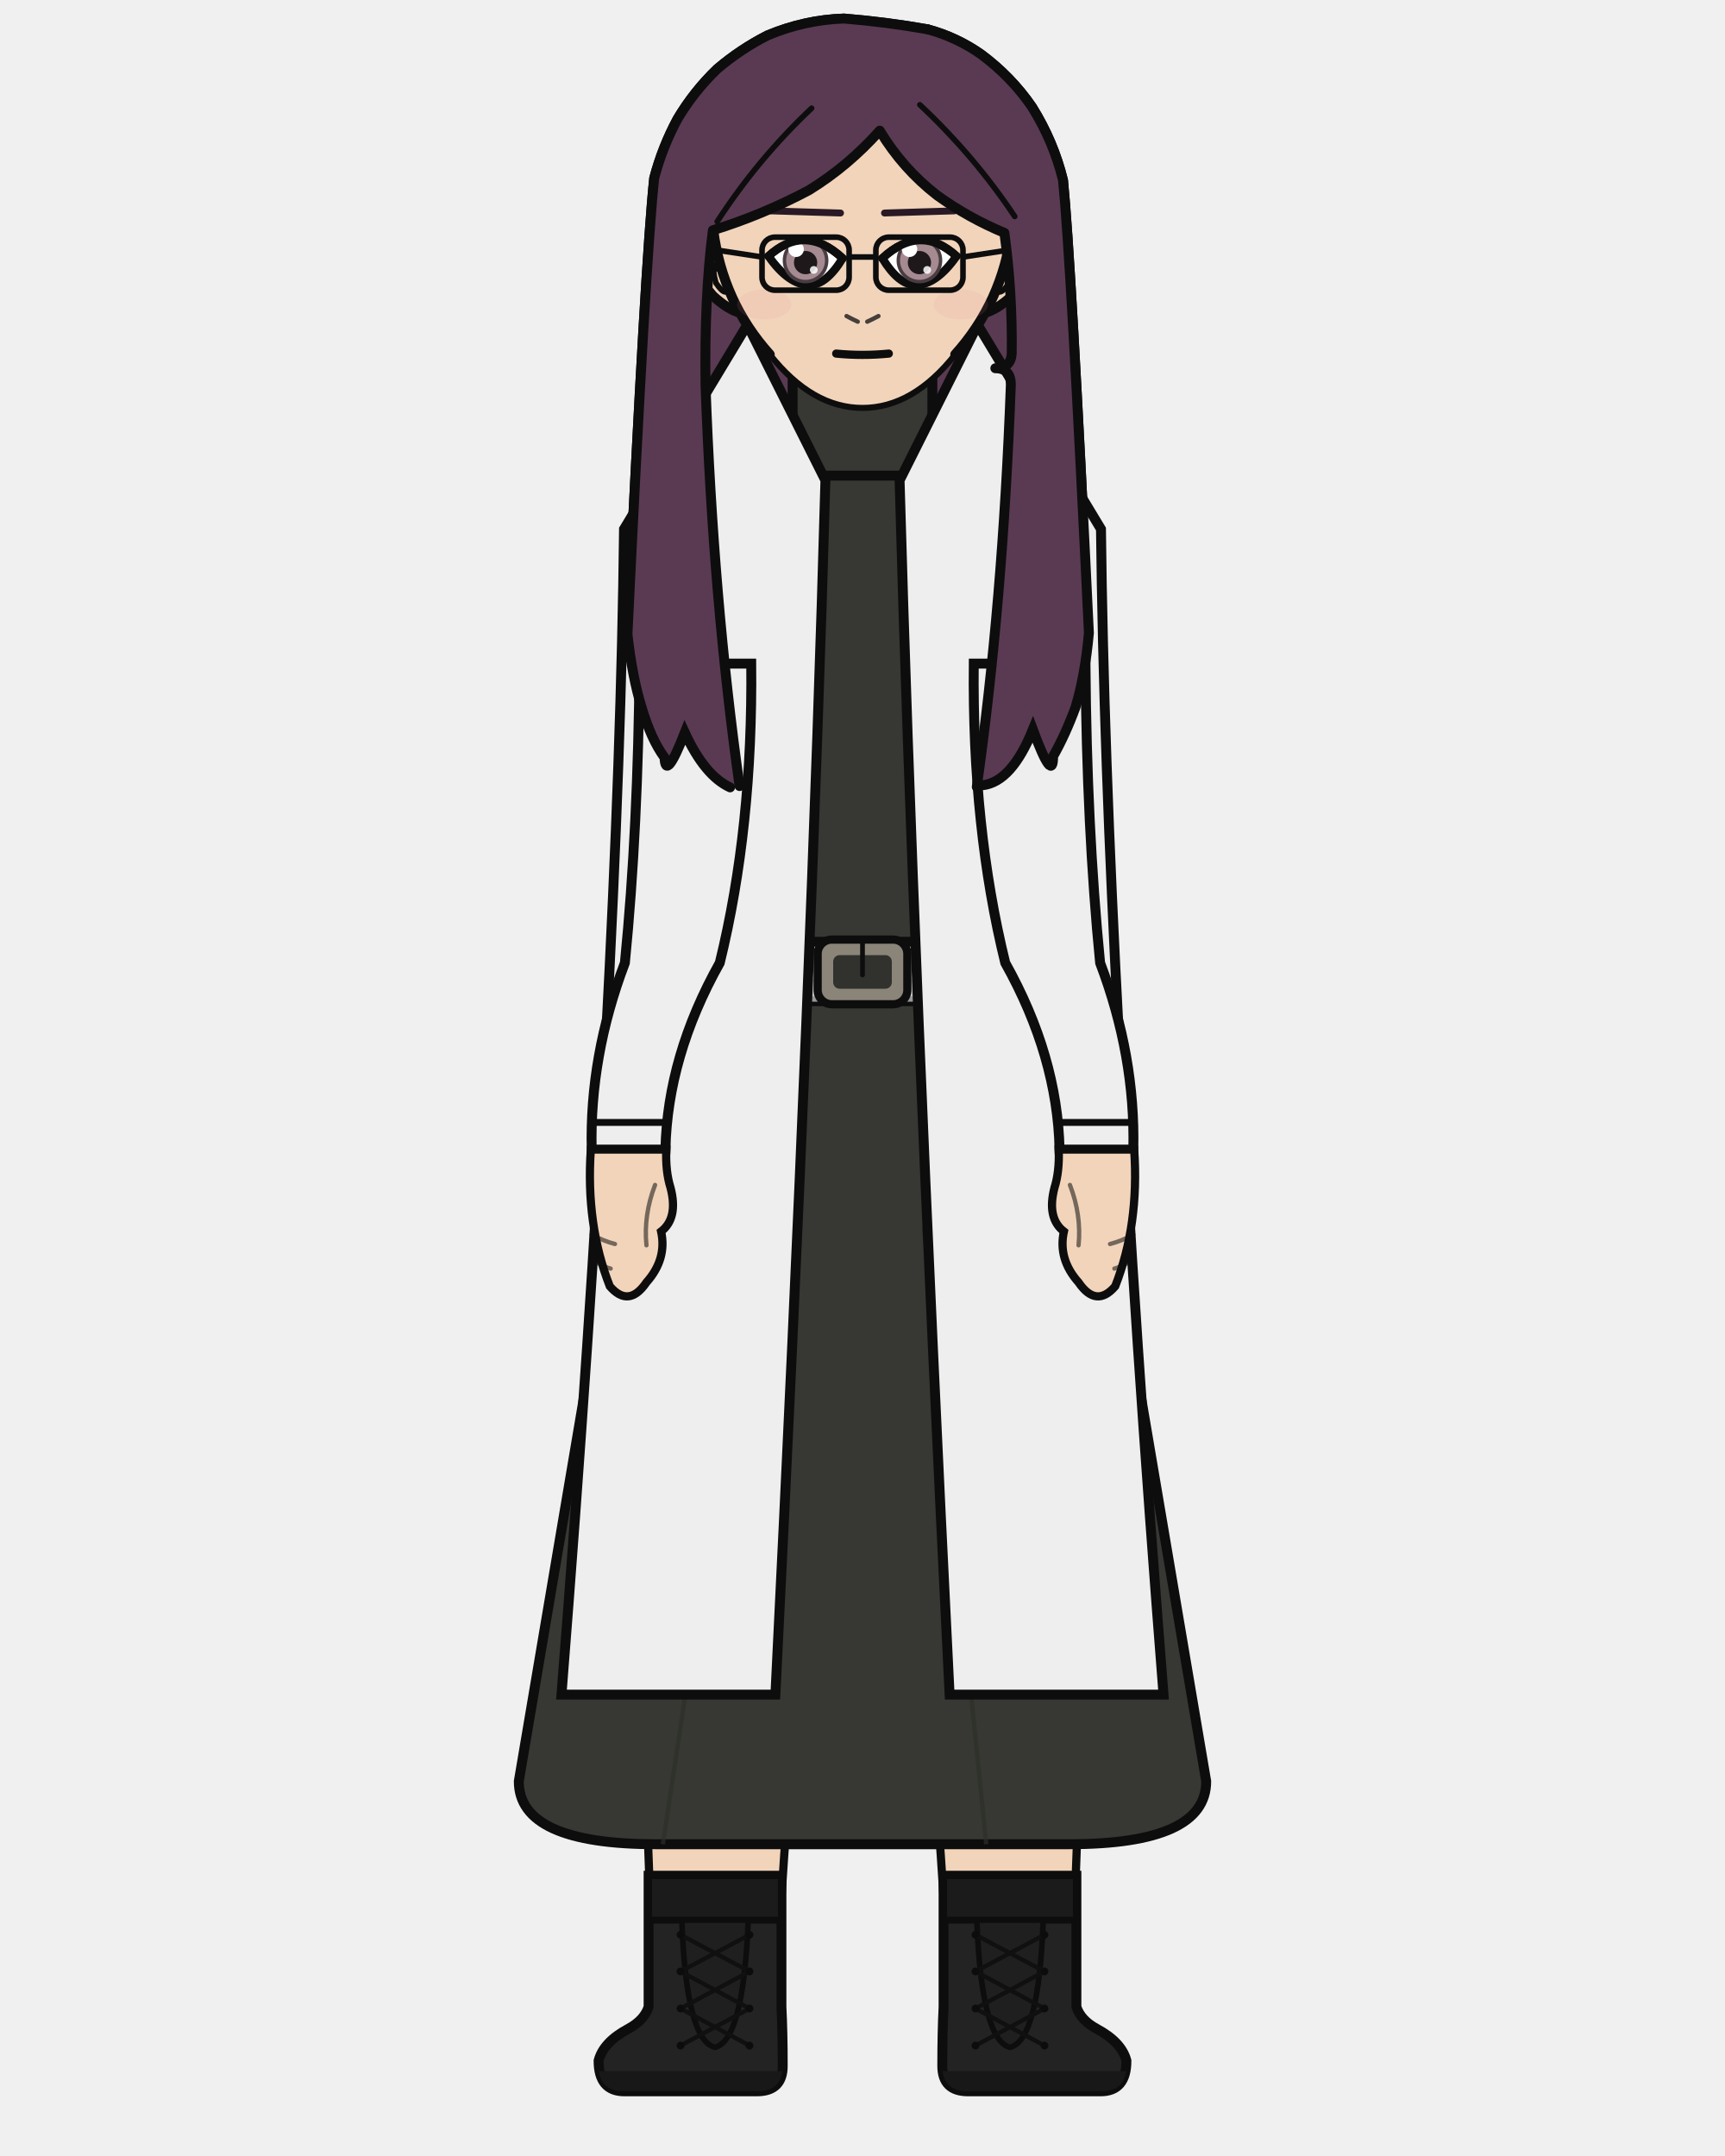
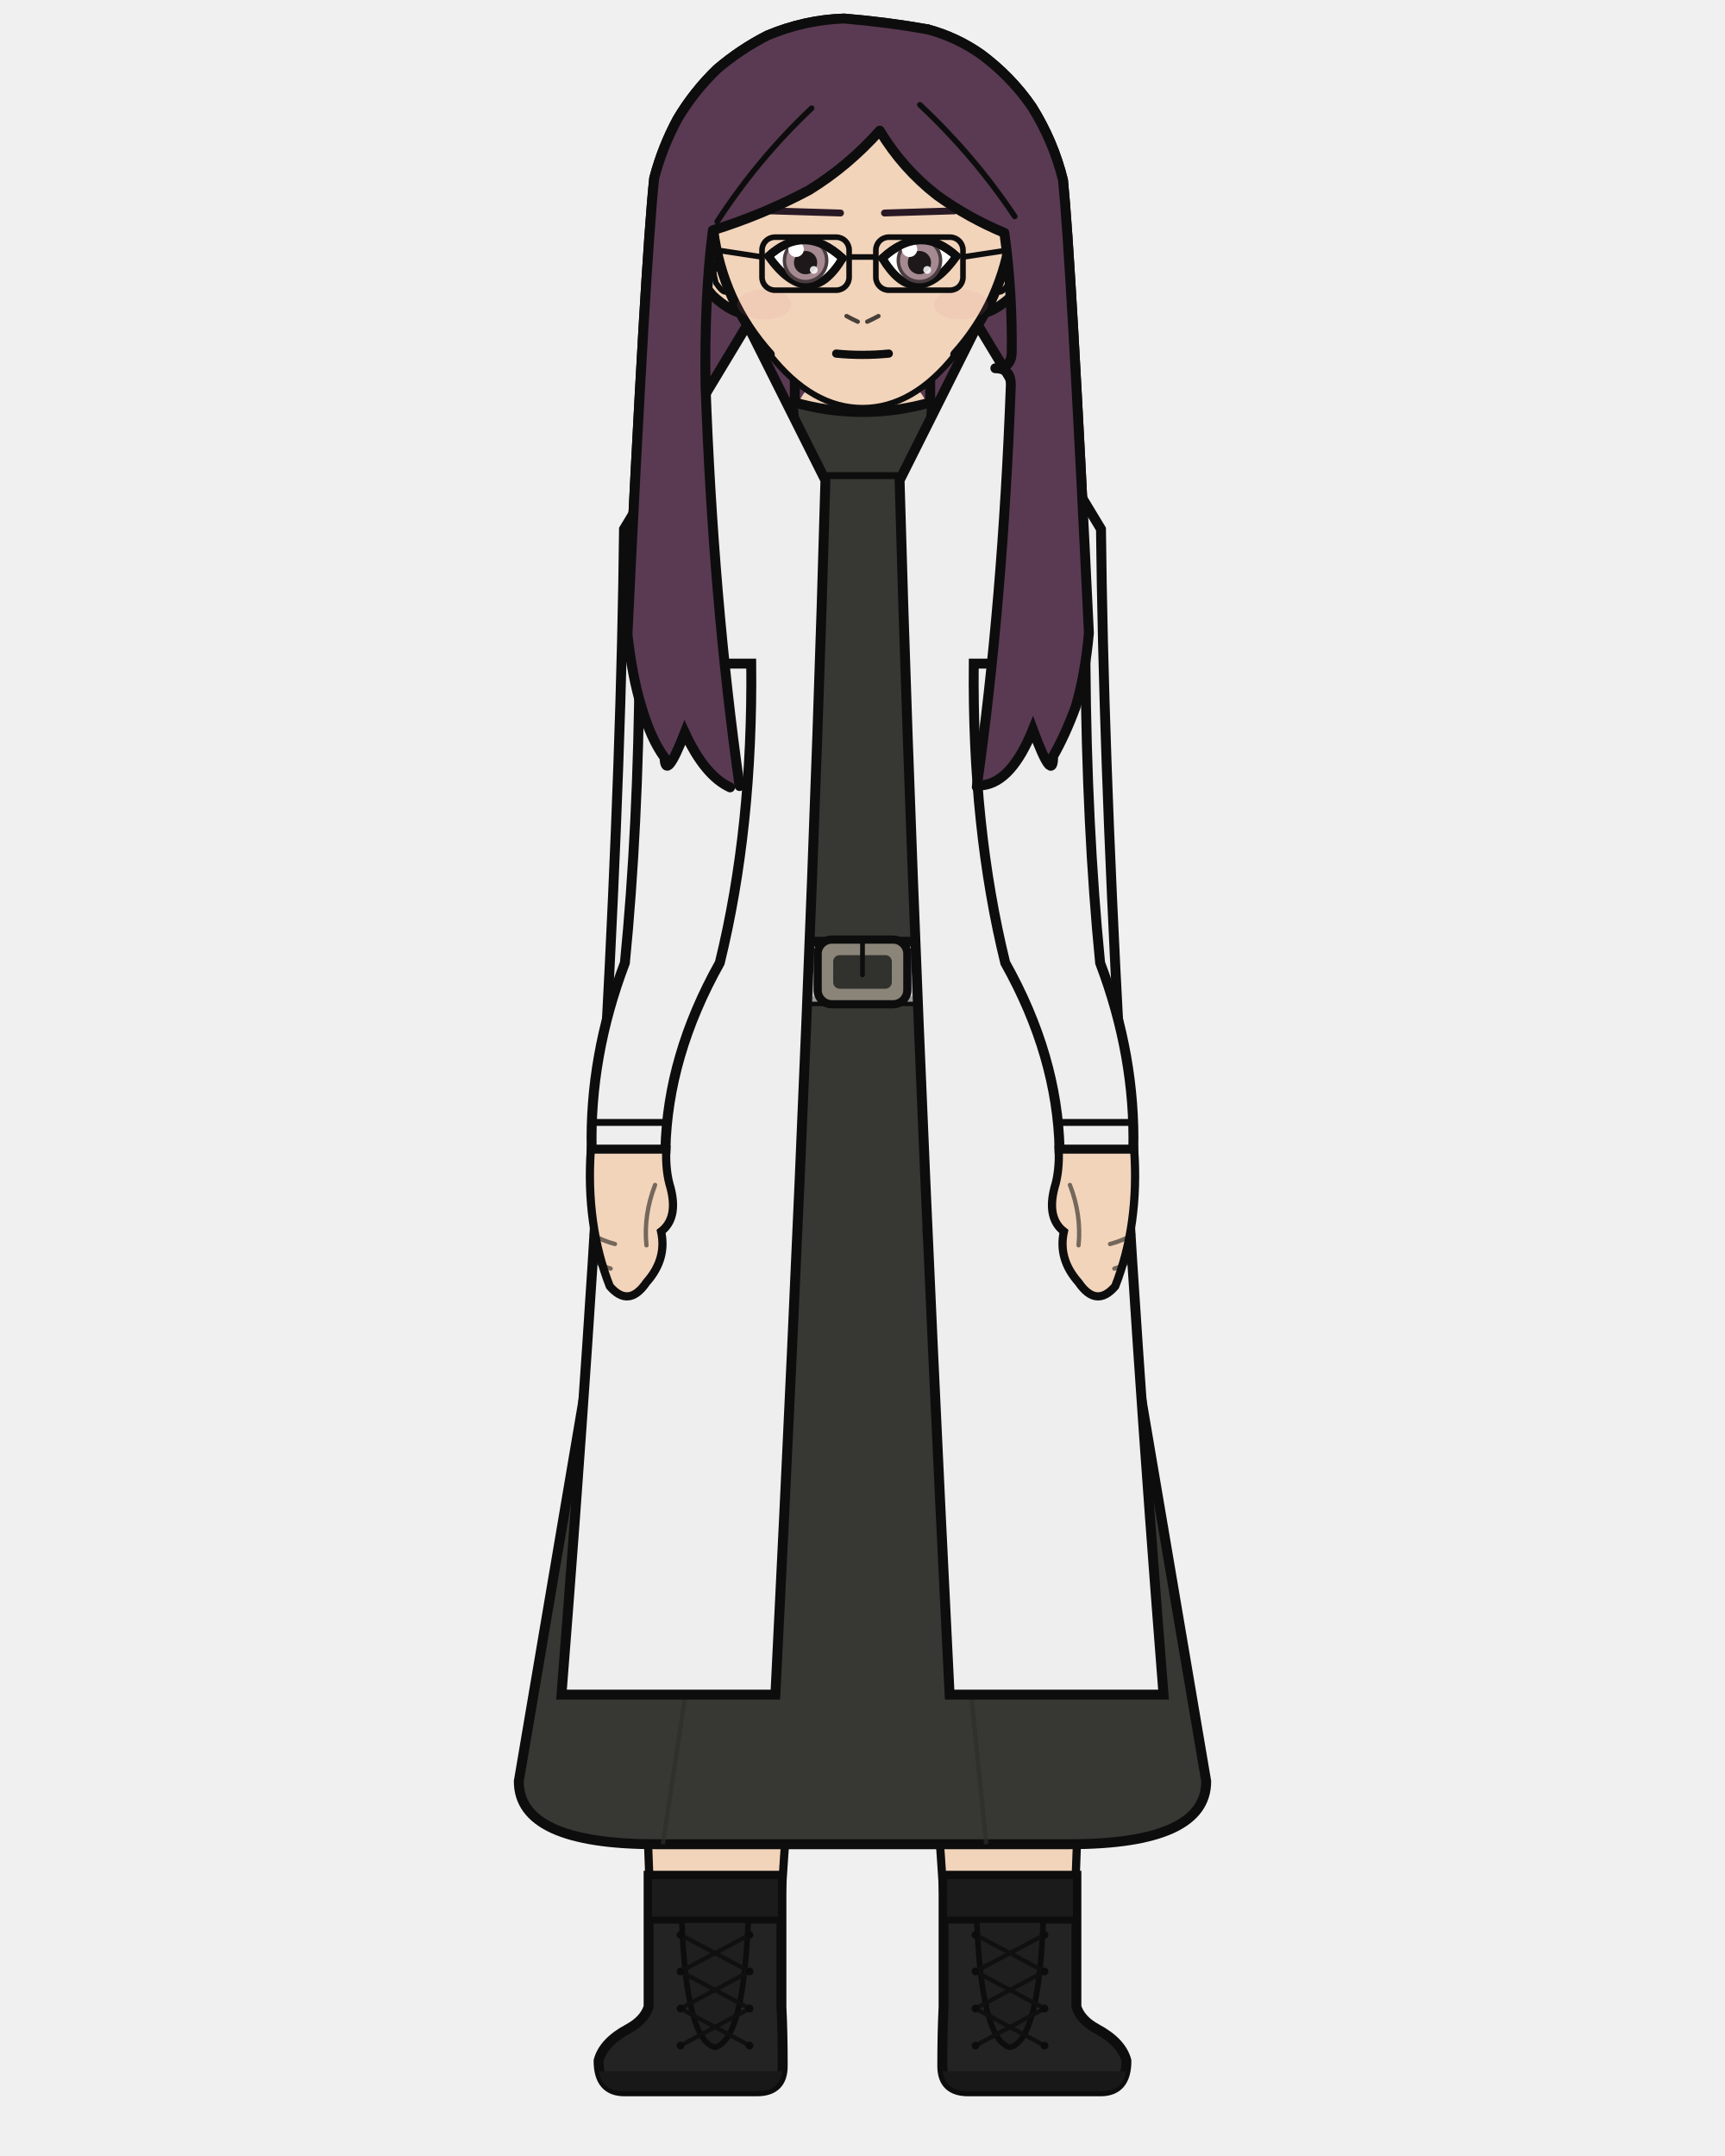
<svg xmlns="http://www.w3.org/2000/svg" width="400" height="500" viewBox="0 0 400 500">
  <defs>
    <clipPath id="hair-front">
      <path d="M 171.5 182.3 Q 165.4 139.1 163.6 89.4 Q 163.3 68.9 165.3 53.4 Q 176.9 49.8 187.6 44.1 Q 196.7 38.5 204.0 30.3 Q 209.3 39.1 217.3 45.3 Q 224.5 50.5 232.9 54.0 Q 234.8 67.9 234.6 82.0 Q 234.4 85.4 230.8 85.4 Q 234.4 85.4 234.4 89.2 Q 232.5 140.2 226.5 182.5 Q 227.2 182.3 227.9 182.1 Q 234.6 181.3 239.5 169.2 Q 244.2 181.9 244.2 175.4 Q 247.0 170.5 249.4 164.0 Q 251.6 156.7 252.5 146.8 Q 248.3 59.6 246.5 41.8 Q 244.3 32.8 239.3 24.8 Q 234.5 17.8 227.5 12.6 Q 221.8 8.6 215.1 6.8 Q 205.5 5.1 195.7 4.3 Q 186.6 4.6 178.0 8.2 Q 171.7 11.4 166.3 16.0 Q 160.9 21.2 157.1 27.6 Q 153.6 34.1 151.7 41.3 Q 149.7 60.0 145.5 147.1 Q 146.6 157.0 148.8 164.1 Q 151.0 171.5 154.1 175.7 Q 154.3 181.4 158.8 169.9 Q 163.4 179.9 169.3 182.6 Q 170.4 182.4 171.5 182.3 Z" />
    </clipPath>
  </defs>
  <path d="M 169.3 182.6 Q 163.4 179.9 158.8 169.9 Q 154.3 181.4 154.1 175.7 Q 151.0 171.5 148.8 164.1 Q 146.6 157.0 145.5 147.1 Q 149.7 60.0 151.7 41.3 Q 153.6 34.1 157.1 27.6 Q 160.9 21.2 166.3 16.0 Q 171.7 11.4 178.0 8.2 Q 186.6 4.6 195.7 4.3 Q 205.5 5.1 215.1 6.8 Q 221.8 8.6 227.5 12.6 Q 234.5 17.8 239.3 24.8 Q 244.3 32.8 246.5 41.8 Q 248.3 59.6 252.5 146.8 Q 251.6 156.7 249.4 164.0 Q 247.0 170.5 244.2 175.4 Q 244.2 181.9 239.5 169.2 Q 234.6 181.3 227.9 182.1 Q 198.6 188.9 169.3 182.6 Z" fill="#5a3a52" />
  <path d="M 169.3 182.6 Q 163.4 179.9 158.8 169.9 Q 154.3 181.4 154.1 175.7 Q 151.0 171.5 148.8 164.1 Q 146.6 157.0 145.5 147.1 Q 149.7 60.0 151.7 41.3 Q 153.6 34.1 157.1 27.6 Q 160.9 21.2 166.3 16.0 Q 171.7 11.4 178.0 8.2 Q 186.6 4.6 195.7 4.3 Q 205.5 5.1 215.1 6.8 Q 221.8 8.6 227.5 12.6 Q 234.5 17.8 239.3 24.8 Q 244.3 32.8 246.5 41.8 Q 248.3 59.6 252.5 146.8 Q 251.6 156.7 249.4 164.0 Q 247.0 170.5 244.2 175.4 Q 244.2 181.9 239.5 169.2 Q 234.6 181.3 227.9 182.1 Q 198.6 188.9 169.3 182.6 Z" fill="none" stroke="#0d0d0d" stroke-width="2.3" stroke-linecap="round" stroke-linejoin="round" />
  <rect x="184.3" y="86.7" width="31.4" height="34.1" rx="11.0" fill="#f2d4bb" />
  <line x1="184.3" y1="86.7" x2="184.3" y2="120.9" stroke="#0d0d0d" stroke-width="2.3" />
  <line x1="215.7" y1="86.7" x2="215.7" y2="120.9" stroke="#0d0d0d" stroke-width="2.3" />
  <path d="M 147.3 225.3 L 252.7 225.3 Q 252.7 326.9 251.2 370.4 Q 250.9 403.7 248.2 465.4 L 220.2 465.4 Q 215.8 370.4 200.0 288.2 Q 184.2 370.4 179.8 465.4 L 151.8 465.4 Q 149.1 403.7 148.8 370.4 Q 147.3 326.9 147.3 225.3 Z" fill="#f2d4bb" stroke="#0d0d0d" stroke-width="1.9" stroke-linejoin="round" />
  <path d="M 147.3 225.3 L 252.7 225.3 L 243.2 298.2 Q 200.0 306.3 156.8 298.2 Z" fill="#e8e4dc" stroke="#0d0d0d" stroke-width="1.9" stroke-linejoin="round" />
  <path d="M 181.2 435.0 L 181.2 465.4 Q 181.5 471.3 181.5 479.1 Q 181.5 485.0 175.5 485.0 L 144.8 485.0 Q 138.8 485.0 138.8 477.9 Q 139.9 473.6 145.7 470.5 Q 149.4 468.5 150.4 465.4 L 150.4 435.0 Z" fill="#232323" stroke="#0d0d0d" stroke-width="2.3" />
  <path d="M 181.5 480.3 L 138.8 480.3 L 138.8 479.1 Q 138.8 485.0 144.8 485.0 L 175.5 485.0 Q 181.5 485.0 181.5 479.1 Z" fill="#181818" />
  <rect x="150.4" y="435.0" width="30.8" height="10.3" fill="#1b1b1b" stroke="#0d0d0d" stroke-width="1.6" />
  <path d="M 158.1 445.3 L 173.5 445.3 Q 172.4 473.2 165.8 474.8 Q 159.1 473.2 158.1 445.3 Z" fill="#1f1f1f" stroke="#0d0d0d" stroke-width="1.3" />
  <line x1="173.8" y1="448.7" x2="157.8" y2="457.2" stroke="#101010" stroke-width="1.0" stroke-linecap="round" />
  <line x1="157.8" y1="448.7" x2="173.8" y2="457.2" stroke="#101010" stroke-width="1.0" stroke-linecap="round" />
  <line x1="173.8" y1="457.2" x2="157.8" y2="465.8" stroke="#101010" stroke-width="1.0" stroke-linecap="round" />
  <line x1="157.8" y1="457.2" x2="173.8" y2="465.8" stroke="#101010" stroke-width="1.0" stroke-linecap="round" />
  <line x1="173.8" y1="465.8" x2="157.8" y2="474.4" stroke="#101010" stroke-width="1.0" stroke-linecap="round" />
  <line x1="157.8" y1="465.8" x2="173.8" y2="474.4" stroke="#101010" stroke-width="1.0" stroke-linecap="round" />
  <circle cx="157.8" cy="448.7" r="0.9" fill="#0c0c0c" />
  <circle cx="173.8" cy="448.7" r="0.9" fill="#0c0c0c" />
  <circle cx="157.8" cy="457.2" r="0.9" fill="#0c0c0c" />
  <circle cx="173.8" cy="457.2" r="0.9" fill="#0c0c0c" />
  <circle cx="157.8" cy="465.8" r="0.9" fill="#0c0c0c" />
  <circle cx="173.8" cy="465.8" r="0.9" fill="#0c0c0c" />
  <circle cx="157.8" cy="474.4" r="0.9" fill="#0c0c0c" />
  <circle cx="173.8" cy="474.4" r="0.9" fill="#0c0c0c" />
  <path d="M 218.8 435.0 L 218.8 465.4 Q 218.5 471.3 218.5 479.1 Q 218.5 485.0 224.5 485.0 L 255.2 485.0 Q 261.2 485.0 261.2 477.9 Q 260.1 473.6 254.3 470.5 Q 250.6 468.5 249.6 465.4 L 249.6 435.0 Z" fill="#232323" stroke="#0d0d0d" stroke-width="2.3" />
  <path d="M 218.5 480.3 L 261.2 480.3 L 261.2 479.1 Q 261.2 485.0 255.2 485.0 L 224.5 485.0 Q 218.5 485.0 218.5 479.1 Z" fill="#181818" />
  <rect x="218.8" y="435.0" width="30.8" height="10.3" fill="#1b1b1b" stroke="#0d0d0d" stroke-width="1.6" />
  <path d="M 226.5 445.3 L 241.9 445.3 Q 240.9 473.2 234.2 474.8 Q 227.6 473.2 226.5 445.3 Z" fill="#1f1f1f" stroke="#0d0d0d" stroke-width="1.3" />
  <line x1="242.2" y1="448.7" x2="226.2" y2="457.2" stroke="#101010" stroke-width="1.0" stroke-linecap="round" />
  <line x1="226.2" y1="448.7" x2="242.2" y2="457.2" stroke="#101010" stroke-width="1.0" stroke-linecap="round" />
  <line x1="242.2" y1="457.2" x2="226.2" y2="465.8" stroke="#101010" stroke-width="1.0" stroke-linecap="round" />
  <line x1="226.2" y1="457.2" x2="242.2" y2="465.8" stroke="#101010" stroke-width="1.0" stroke-linecap="round" />
  <line x1="242.2" y1="465.8" x2="226.2" y2="474.4" stroke="#101010" stroke-width="1.0" stroke-linecap="round" />
  <line x1="226.2" y1="465.8" x2="242.2" y2="474.4" stroke="#101010" stroke-width="1.0" stroke-linecap="round" />
  <circle cx="226.2" cy="448.7" r="0.9" fill="#0c0c0c" />
  <circle cx="242.2" cy="448.7" r="0.9" fill="#0c0c0c" />
  <circle cx="226.2" cy="457.2" r="0.9" fill="#0c0c0c" />
  <circle cx="242.2" cy="457.2" r="0.9" fill="#0c0c0c" />
  <circle cx="226.2" cy="465.8" r="0.9" fill="#0c0c0c" />
  <circle cx="242.2" cy="465.8" r="0.9" fill="#0c0c0c" />
  <circle cx="226.2" cy="474.4" r="0.9" fill="#0c0c0c" />
  <circle cx="242.2" cy="474.4" r="0.9" fill="#0c0c0c" />
  <path d="M 152.5 223.3 L 120.3 413.1 Q 120.3 427.7 152.2 427.7 L 247.8 427.7 Q 279.7 427.7 279.7 413.1 L 247.5 223.3 Z" fill="#373833" stroke="#0d0d0d" stroke-width="2.3" />
  <line x1="175.3" y1="284.6" x2="153.7" y2="427.7" stroke="#2c2d28" stroke-width="1.0" opacity="0.7" />
  <line x1="214.2" y1="284.6" x2="228.7" y2="427.7" stroke="#2c2d28" stroke-width="1.0" opacity="0.7" />
  <path d="M 195.6 103.6 Q 173.0 121.4 145.9 132.3 Q 145.9 153.9 158.7 153.9 Q 158.7 192.0 161.1 223.3 Q 160.7 224.4 160.7 225.3 L 239.3 225.3 Q 239.3 224.4 238.9 223.3 Q 241.3 192.0 241.3 153.9 Q 254.1 153.9 254.1 132.3 Q 233.5 112.2 204.4 103.6 L 200.0 108.0 Z" fill="#373833" stroke="#0d0d0d" stroke-width="2.3" />
  <rect x="159.9" y="218.4" width="80.1" height="13.8" rx="2.5" fill="#ececec" stroke="#0d0d0d" stroke-width="2.3" />
  <rect x="159.9" y="227.0" width="80.1" height="5.3" rx="2.5" fill="#bdbdbd" opacity="0.8" />
  <rect x="189.6" y="217.9" width="20.8" height="15.0" rx="3.3" fill="#8a8578" stroke="#0d0d0d" stroke-width="1.9" />
  <rect x="193.2" y="221.5" width="13.6" height="7.8" rx="1.5" fill="#31322e" />
  <line x1="200.0" y1="217.9" x2="200.0" y2="226.1" stroke="#0d0d0d" stroke-width="1.1" stroke-linecap="round" />
  <rect x="168.1" y="216.6" width="5.4" height="17.6" rx="1.6" fill="#ececec" stroke="#0d0d0d" stroke-width="1.3" />
  <rect x="226.5" y="216.6" width="5.4" height="17.6" rx="1.6" fill="#ececec" stroke="#0d0d0d" stroke-width="1.3" />
-   <path d="M 183.8 86.7 L 216.2 86.7 L 216.2 110.3 L 183.8 110.3 Z" fill="#373833" stroke="#0d0d0d" stroke-width="2.3" />
+   <path d="M 183.8 93.2 Q 200.0 97.9 216.2 93.2 L 214.9 110.3 L 185.1 110.3 Z" fill="#373833" stroke="none" />
+   <path d="M 185.1 110.3 L 183.8 93.2 Q 200.0 97.9 216.2 93.2 L 214.9 110.3" fill="none" stroke="#0d0d0d" stroke-width="2.3" stroke-linejoin="round" />
+   <line x1="185.1" y1="110.3" x2="214.9" y2="110.3" stroke="#0d0d0d" stroke-width="1.6" stroke-linecap="round" />
  <path d="M 191.4 111.4 L 173.3 75.3 L 144.7 122.7 Q 143.6 223.3 130.2 393.0 L 179.8 393.0 Q 188.3 223.3 191.4 111.4 Z" fill="#eeeeee" stroke="#0d0d0d" stroke-width="2.3" />
  <path d="M 208.6 111.4 L 226.7 75.3 L 255.3 122.7 Q 256.4 223.3 269.8 393.0 L 220.2 393.0 Q 211.7 223.3 208.6 111.4 Z" fill="#eeeeee" stroke="#0d0d0d" stroke-width="2.3" />
  <path d="M 174.2 153.9 L 148.3 153.9 Q 148.0 192.0 144.9 223.3 Q 136.7 244.9 137.2 266.6 L 154.3 266.6 Q 154.8 244.9 166.9 223.3 Q 174.6 192.0 174.2 153.9 Z" fill="#eeeeee" stroke="#0d0d0d" stroke-width="2.3" />
  <line x1="137.2" y1="260.3" x2="154.3" y2="260.3" stroke="#0d0d0d" stroke-width="1.6" stroke-linecap="round" />
  <path d="M 137.0 266.6 Q 135.8 284.0 141.4 298.3 Q 145.8 303.4 149.9 297.4 Q 154.7 292.0 153.3 285.6 Q 157.3 282.5 155.5 275.5 Q 154.3 271.7 154.5 266.6 Z" fill="#f2d4bb" stroke="#0d0d0d" stroke-width="1.9" />
  <path d="M 151.9 274.8 Q 149.2 281.8 149.9 288.8" fill="none" stroke="#0d0d0d" stroke-width="1.0" opacity="0.55" stroke-linecap="round" />
  <path d="M 137.2 286.3 Q 139.9 287.8 142.6 288.5" fill="none" stroke="#0d0d0d" stroke-width="1.0" opacity="0.55" stroke-linecap="round" />
  <path d="M 137.2 292.0 Q 139.4 293.6 141.6 294.2" fill="none" stroke="#0d0d0d" stroke-width="1.0" opacity="0.55" stroke-linecap="round" />
  <path d="M 225.8 153.9 L 251.7 153.9 Q 252.0 192.0 255.1 223.3 Q 263.3 244.9 262.8 266.6 L 245.7 266.6 Q 245.2 244.9 233.1 223.3 Q 225.4 192.0 225.8 153.9 Z" fill="#eeeeee" stroke="#0d0d0d" stroke-width="2.3" />
  <line x1="245.7" y1="260.3" x2="262.8" y2="260.3" stroke="#0d0d0d" stroke-width="1.6" stroke-linecap="round" />
  <path d="M 263.0 266.6 Q 264.2 284.0 258.6 298.3 Q 254.2 303.4 250.1 297.4 Q 245.3 292.0 246.7 285.6 Q 242.7 282.5 244.5 275.5 Q 245.7 271.7 245.5 266.6 Z" fill="#f2d4bb" stroke="#0d0d0d" stroke-width="1.9" />
  <path d="M 248.1 274.8 Q 250.8 281.8 250.1 288.8" fill="none" stroke="#0d0d0d" stroke-width="1.0" opacity="0.55" stroke-linecap="round" />
  <path d="M 262.8 286.3 Q 260.1 287.8 257.4 288.5" fill="none" stroke="#0d0d0d" stroke-width="1.0" opacity="0.55" stroke-linecap="round" />
  <path d="M 262.8 292.0 Q 260.6 293.6 258.4 294.2" fill="none" stroke="#0d0d0d" stroke-width="1.0" opacity="0.55" stroke-linecap="round" />
  <path d="M 165.6 54.5 Q 163.3 54.7 162.0 57.0 Q 161.0 59.5 162.0 63.6 Q 163.4 66.5 165.3 68.6 Q 168.9 71.9 171.8 72.6 Z" fill="#f2d4bb" />
  <path d="M 165.6 54.5 Q 163.3 54.7 162.0 57.0 Q 161.0 59.5 162.0 63.6 Q 163.4 66.5 165.3 68.6 Q 168.9 71.9 171.8 72.6" fill="none" stroke="#0d0d0d" stroke-width="2.3" stroke-linecap="round" />
  <path d="M 163.1 61.8 Q 162.5 59.8 162.8 59.1 Q 163.2 58.7 164.0 59.2 Q 164.9 60.6 165.9 62.3 Q 165.1 62.3 166.0 65.6 Q 167.4 67.7 168.2 67.7" fill="none" stroke="#0d0d0d" stroke-width="1.3" stroke-linecap="round" />
  <path d="M 234.4 54.5 Q 236.7 54.7 238.0 57.0 Q 239.0 59.5 238.0 63.6 Q 236.6 66.5 234.7 68.6 Q 231.1 71.9 228.2 72.6 Z" fill="#f2d4bb" />
  <path d="M 234.4 54.5 Q 236.7 54.7 238.0 57.0 Q 239.0 59.5 238.0 63.6 Q 236.6 66.5 234.7 68.6 Q 231.1 71.9 228.2 72.6" fill="none" stroke="#0d0d0d" stroke-width="2.3" stroke-linecap="round" />
  <path d="M 236.9 61.8 Q 237.5 59.8 237.2 59.1 Q 236.8 58.7 236.0 59.2 Q 235.1 60.6 234.1 62.3 Q 234.9 62.3 234.0 65.6 Q 232.6 67.7 231.8 67.7" fill="none" stroke="#0d0d0d" stroke-width="1.3" stroke-linecap="round" />
  <path d="M 200.0 14.1 Q 214.6 14.1 225.0 25.6 Q 235.3 37.1 234.6 53.4 Q 232.4 70.1 221.5 82.2 Q 211.7 94.6 200.0 94.6 Q 188.3 94.6 178.5 82.2 Q 167.6 70.1 165.4 53.4 Q 164.7 37.1 175.0 25.6 Q 185.4 14.1 200.0 14.1 Z" fill="#f2d4bb" />
  <path d="M 178.5 82.2 Q 167.6 70.1 165.4 53.4 Q 164.7 37.1 175.0 25.6 Q 185.4 14.1 200.0 14.1 Q 214.6 14.1 225.0 25.6 Q 235.3 37.1 234.6 53.4 Q 232.4 70.1 221.5 82.2" fill="none" stroke="#0d0d0d" stroke-width="2.3" stroke-linecap="round" />
  <path d="M 221.5 82.2 Q 211.7 94.6 200.0 94.6 Q 188.3 94.6 178.5 82.2" fill="none" stroke="#0d0d0d" stroke-width="1.4" stroke-linecap="round" />
  <line x1="194.9" y1="49.4" x2="178.7" y2="48.9" stroke="#291925" stroke-width="1.6" stroke-linecap="round" />
  <defs>
    <clipPath id="eye-l">
      <path d="M 195.4 59.9 Q 190.9 55.7 186.4 55.7 Q 182.3 55.7 178.2 59.4 Q 182.9 66.1 187.7 66.1 Q 191.6 66.1 195.4 59.9 Z" />
    </clipPath>
  </defs>
  <path d="M 195.4 59.9 Q 190.9 55.7 186.4 55.7 Q 182.3 55.7 178.2 59.4 Q 182.9 66.1 187.7 66.1 Q 191.6 66.1 195.4 59.9 Z" fill="white" stroke="#0d0d0d" stroke-width="1.9" />
  <g clip-path="url(#eye-l)">
    <circle cx="186.8" cy="60.4" r="5.3" fill="#4a3d41" />
    <circle cx="186.8" cy="60.4" r="4.5" fill="#a58a92" />
    <circle cx="186.8" cy="60.9" r="2.7" fill="#1e181a" />
    <circle cx="184.6" cy="57.8" r="1.8" fill="white" />
    <circle cx="188.7" cy="62.6" r="0.9" fill="white" opacity="0.85" />
  </g>
  <path d="M 195.4 59.9 Q 190.9 55.7 186.4 55.7 Q 182.3 55.7 178.2 59.4" fill="none" stroke="#0d0d0d" stroke-width="1.9" stroke-linecap="round" />
  <line x1="205.1" y1="49.4" x2="221.3" y2="48.9" stroke="#291925" stroke-width="1.6" stroke-linecap="round" />
  <defs>
    <clipPath id="eye-r">
      <path d="M 204.6 59.9 Q 209.1 55.7 213.6 55.7 Q 217.7 55.7 221.8 59.4 Q 217.1 66.1 212.3 66.1 Q 208.4 66.1 204.6 59.9 Z" />
    </clipPath>
  </defs>
  <path d="M 204.6 59.9 Q 209.1 55.7 213.6 55.7 Q 217.7 55.7 221.8 59.4 Q 217.1 66.1 212.3 66.1 Q 208.4 66.1 204.6 59.9 Z" fill="white" stroke="#0d0d0d" stroke-width="1.9" />
  <g clip-path="url(#eye-r)">
    <circle cx="213.2" cy="60.4" r="5.3" fill="#4a3d41" />
    <circle cx="213.2" cy="60.4" r="4.5" fill="#a58a92" />
    <circle cx="213.2" cy="60.9" r="2.7" fill="#1e181a" />
    <circle cx="210.9" cy="57.8" r="1.8" fill="white" />
    <circle cx="215.0" cy="62.6" r="0.9" fill="white" opacity="0.85" />
  </g>
  <path d="M 204.6 59.9 Q 209.1 55.7 213.6 55.7 Q 217.7 55.7 221.8 59.4" fill="none" stroke="#0d0d0d" stroke-width="1.9" stroke-linecap="round" />
  <path d="M 196.3 73.3 Q 197.6 74.0 198.9 74.6" fill="none" stroke="#0d0d0d" stroke-width="1.0" opacity="0.75" stroke-linecap="round" />
  <path d="M 203.7 73.3 Q 202.4 74.0 201.1 74.6" fill="none" stroke="#0d0d0d" stroke-width="1.0" opacity="0.75" stroke-linecap="round" />
  <path d="M 193.9 82.0 Q 200.0 82.6 206.1 82.0" fill="none" stroke="#0d0d0d" stroke-width="1.9" stroke-linecap="round" />
  <ellipse cx="177.2" cy="70.6" rx="6.3" ry="3.5" fill="#e8879a" opacity="0.11" />
  <ellipse cx="222.8" cy="70.6" rx="6.3" ry="3.5" fill="#e8879a" opacity="0.11" />
  <rect x="176.7" y="55.0" width="20.2" height="12.3" rx="3.0" fill="none" stroke="#0d0d0d" stroke-width="1.3" />
  <rect x="203.1" y="55.0" width="20.2" height="12.3" rx="3.0" fill="none" stroke="#0d0d0d" stroke-width="1.3" />
  <path d="M 196.9 59.6 L 203.1 59.6" fill="none" stroke="#0d0d0d" stroke-width="1.3" />
  <path d="M 176.7 59.6 L 166.2 58.0" fill="none" stroke="#0d0d0d" stroke-width="1.3" />
  <path d="M 223.3 59.6 L 233.8 58.0" fill="none" stroke="#0d0d0d" stroke-width="1.3" />
  <path d="M 171.5 182.3 Q 165.4 139.1 163.6 89.4 Q 163.3 68.9 165.3 53.4 Q 176.9 49.8 187.6 44.1 Q 196.7 38.5 204.0 30.3 Q 209.3 39.1 217.3 45.3 Q 224.5 50.5 232.9 54.0 Q 234.8 67.9 234.6 82.0 Q 234.4 85.4 230.8 85.4 Q 234.4 85.4 234.4 89.2 Q 232.5 140.2 226.5 182.5 Q 227.2 182.3 227.9 182.1 Q 234.6 181.3 239.5 169.2 Q 244.2 181.9 244.2 175.4 Q 247.0 170.5 249.4 164.0 Q 251.6 156.7 252.5 146.8 Q 248.3 59.6 246.5 41.8 Q 244.3 32.8 239.3 24.8 Q 234.5 17.8 227.5 12.6 Q 221.8 8.6 215.1 6.8 Q 205.5 5.1 195.7 4.3 Q 186.6 4.6 178.0 8.2 Q 171.7 11.4 166.3 16.0 Q 160.9 21.2 157.1 27.6 Q 153.6 34.1 151.7 41.3 Q 149.7 60.0 145.5 147.1 Q 146.6 157.0 148.8 164.1 Q 151.0 171.5 154.1 175.7 Q 154.3 181.4 158.8 169.9 Q 163.4 179.9 169.3 182.6 Q 170.4 182.4 171.5 182.3 Z" fill="#5a3a52" />
  <path d="M 171.5 182.3 Q 165.4 139.1 163.6 89.4 Q 163.3 68.9 165.3 53.4 Q 176.9 49.8 187.6 44.1 Q 196.7 38.5 204.0 30.3 Q 209.3 39.1 217.3 45.3 Q 224.5 50.5 232.9 54.0 Q 234.8 67.9 234.6 82.0 Q 234.4 85.4 230.8 85.4 Q 234.4 85.4 234.4 89.2 Q 232.5 140.2 226.5 182.5" fill="none" stroke="#0d0d0d" stroke-width="2.3" stroke-linecap="round" stroke-linejoin="round" />
  <path d="M 227.9 182.1 Q 234.6 181.3 239.5 169.2 Q 244.2 181.9 244.2 175.4 Q 247.0 170.5 249.4 164.0 Q 251.6 156.7 252.5 146.8 Q 248.3 59.6 246.5 41.8 Q 244.3 32.8 239.3 24.8 Q 234.5 17.8 227.5 12.6 Q 221.8 8.6 215.1 6.8" fill="none" stroke="#0d0d0d" stroke-width="2.3" stroke-linecap="round" />
  <path d="M 169.3 182.6 Q 163.4 179.9 158.8 169.9 Q 154.3 181.4 154.1 175.7 Q 151.0 171.5 148.8 164.1 Q 146.6 157.0 145.5 147.1 Q 149.7 60.0 151.7 41.3 Q 153.6 34.1 157.1 27.6 Q 160.9 21.2 166.3 16.0 Q 171.7 11.4 178.0 8.2 Q 186.6 4.6 195.7 4.3 Q 205.5 5.1 215.1 6.8" fill="none" stroke="#0d0d0d" stroke-width="2.3" stroke-linecap="round" />
  <path d="M 188.2 25.1 Q 175.7 36.9 166.3 51.4" fill="none" stroke="#0d0d0d" stroke-width="1.3" stroke-linecap="round" clip-path="url(#hair-front)" />
  <path d="M 213.3 24.3 Q 225.9 36.1 235.3 50.2" fill="none" stroke="#0d0d0d" stroke-width="1.3" stroke-linecap="round" clip-path="url(#hair-front)" />
  <path d="M 121.4 61.1 Q 115.2 107.3 118.3 153.5" fill="none" stroke="#0d0d0d" stroke-width="1.3" stroke-linecap="round" clip-path="url(#hair-front)" />
  <path d="M 278.6 61.1 Q 284.8 107.3 281.7 153.5" fill="none" stroke="#0d0d0d" stroke-width="1.3" stroke-linecap="round" clip-path="url(#hair-front)" />
</svg>
